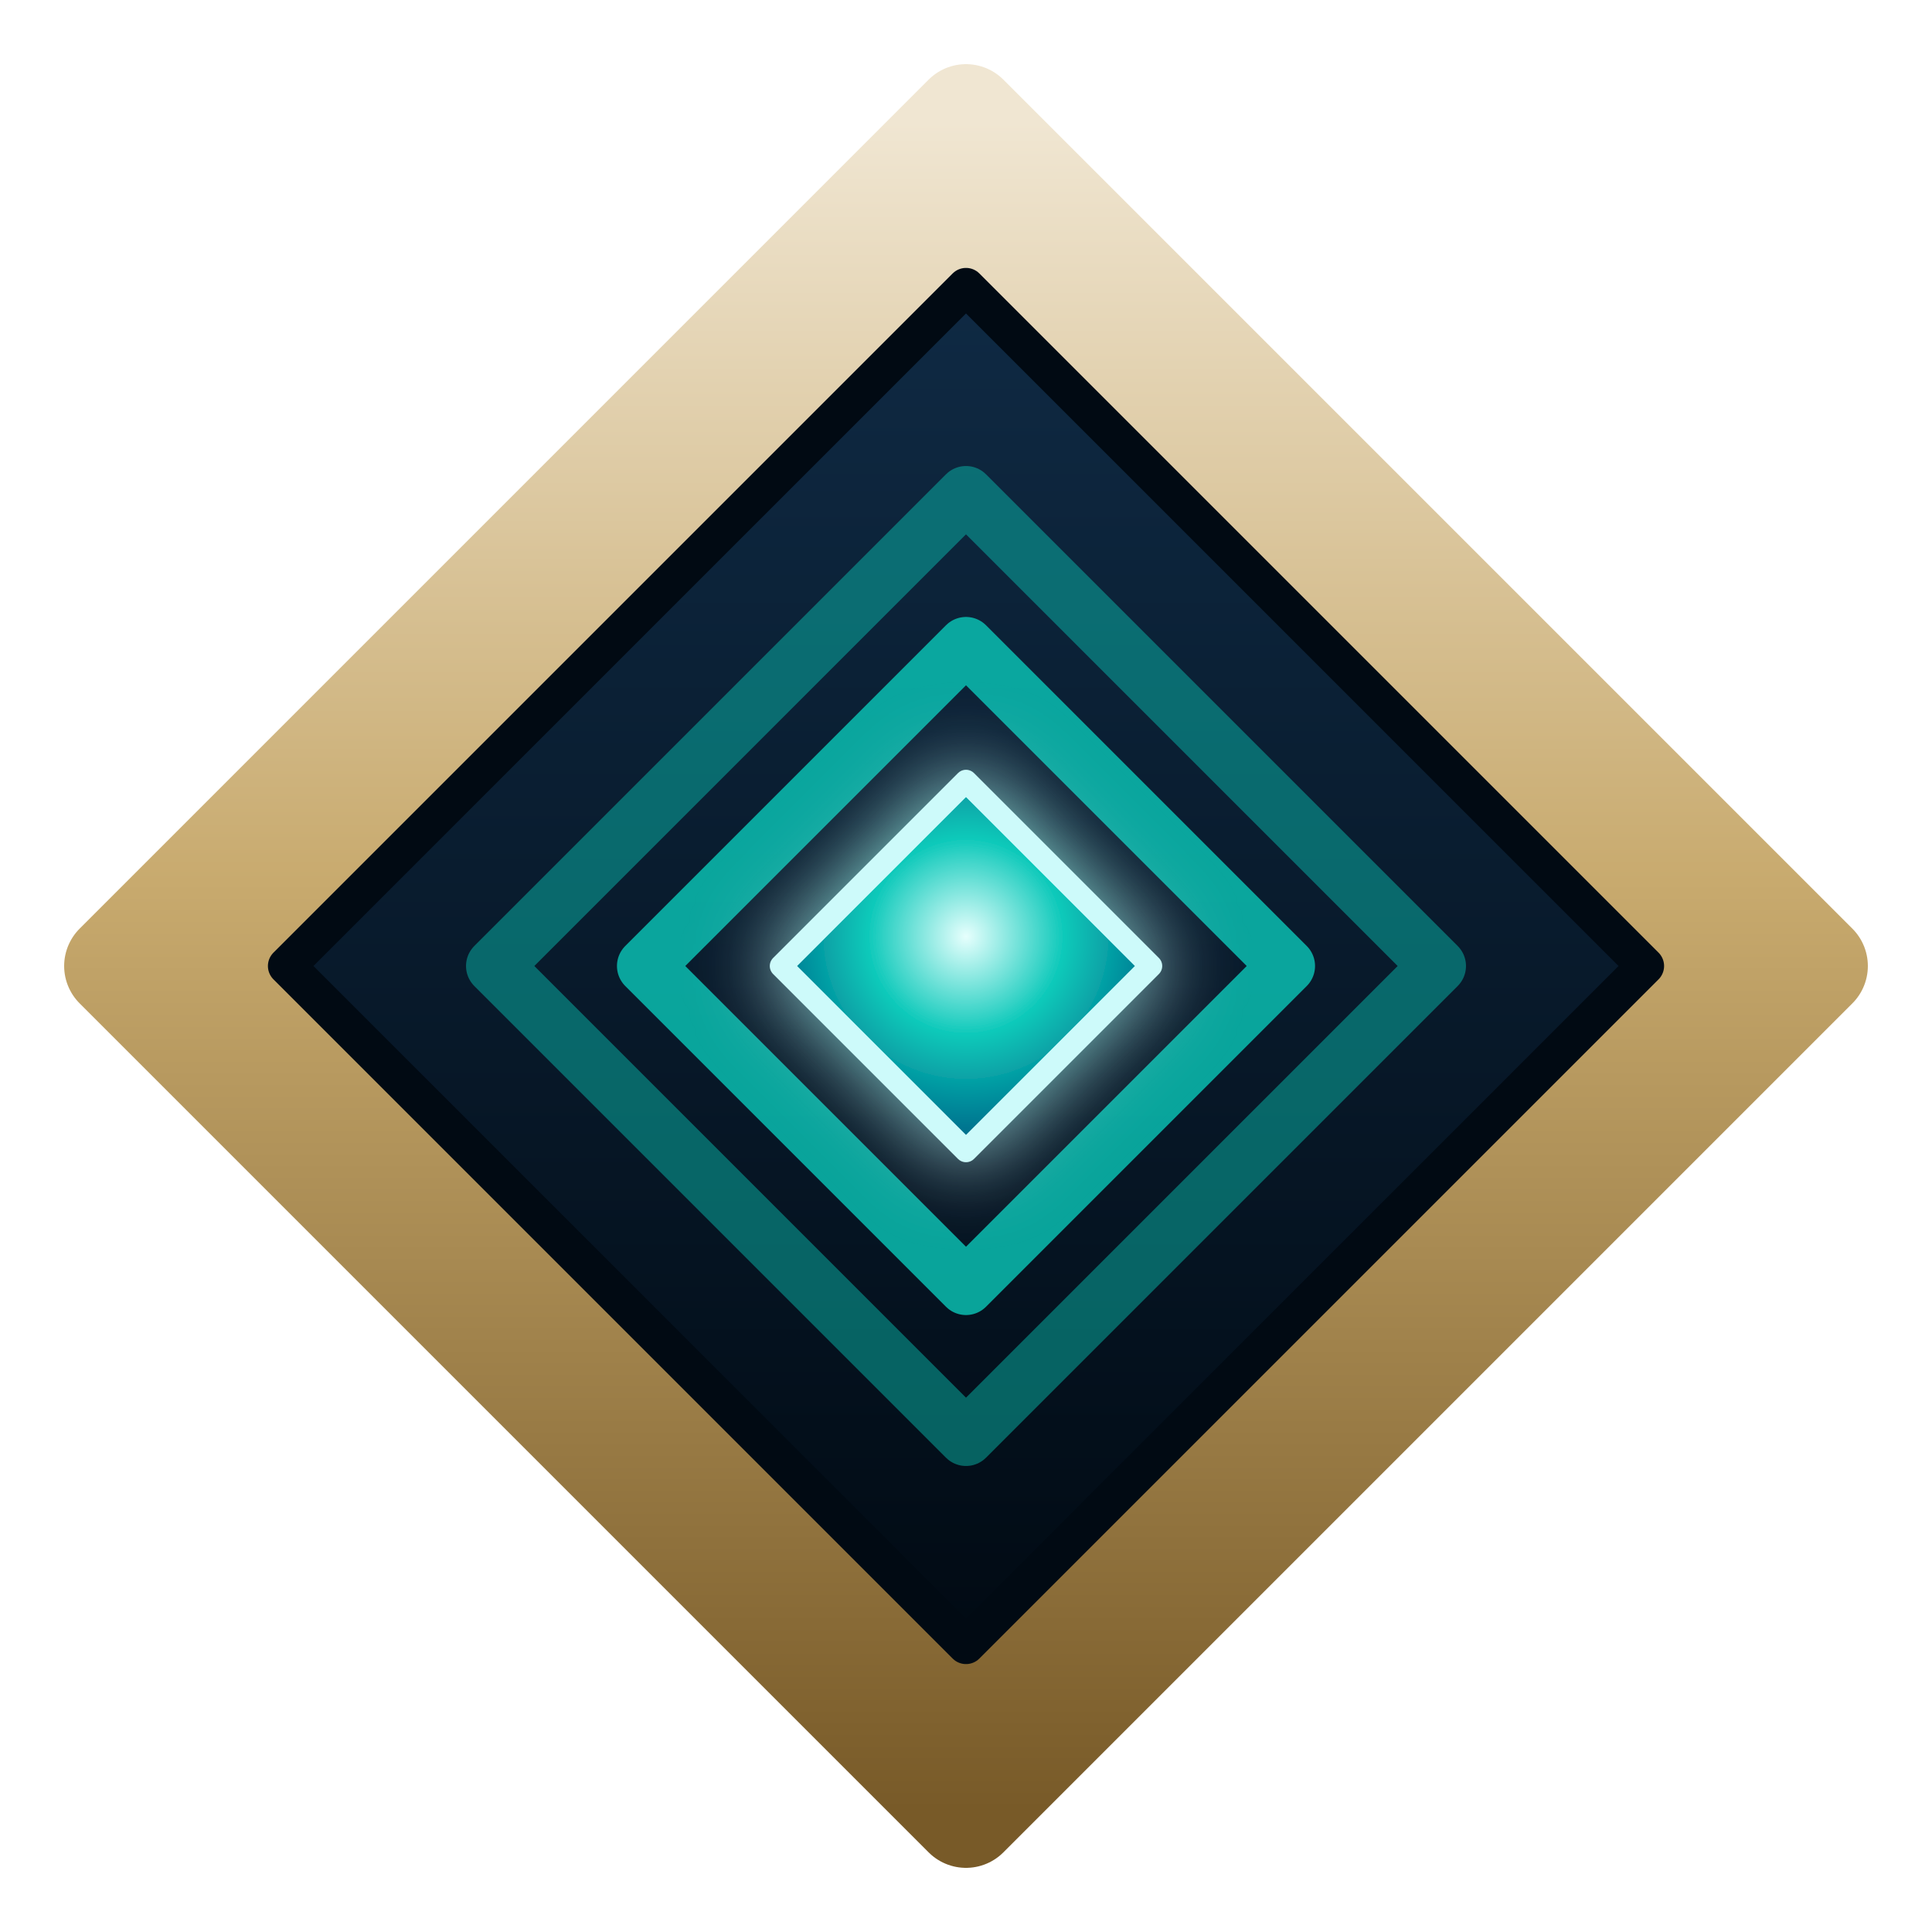
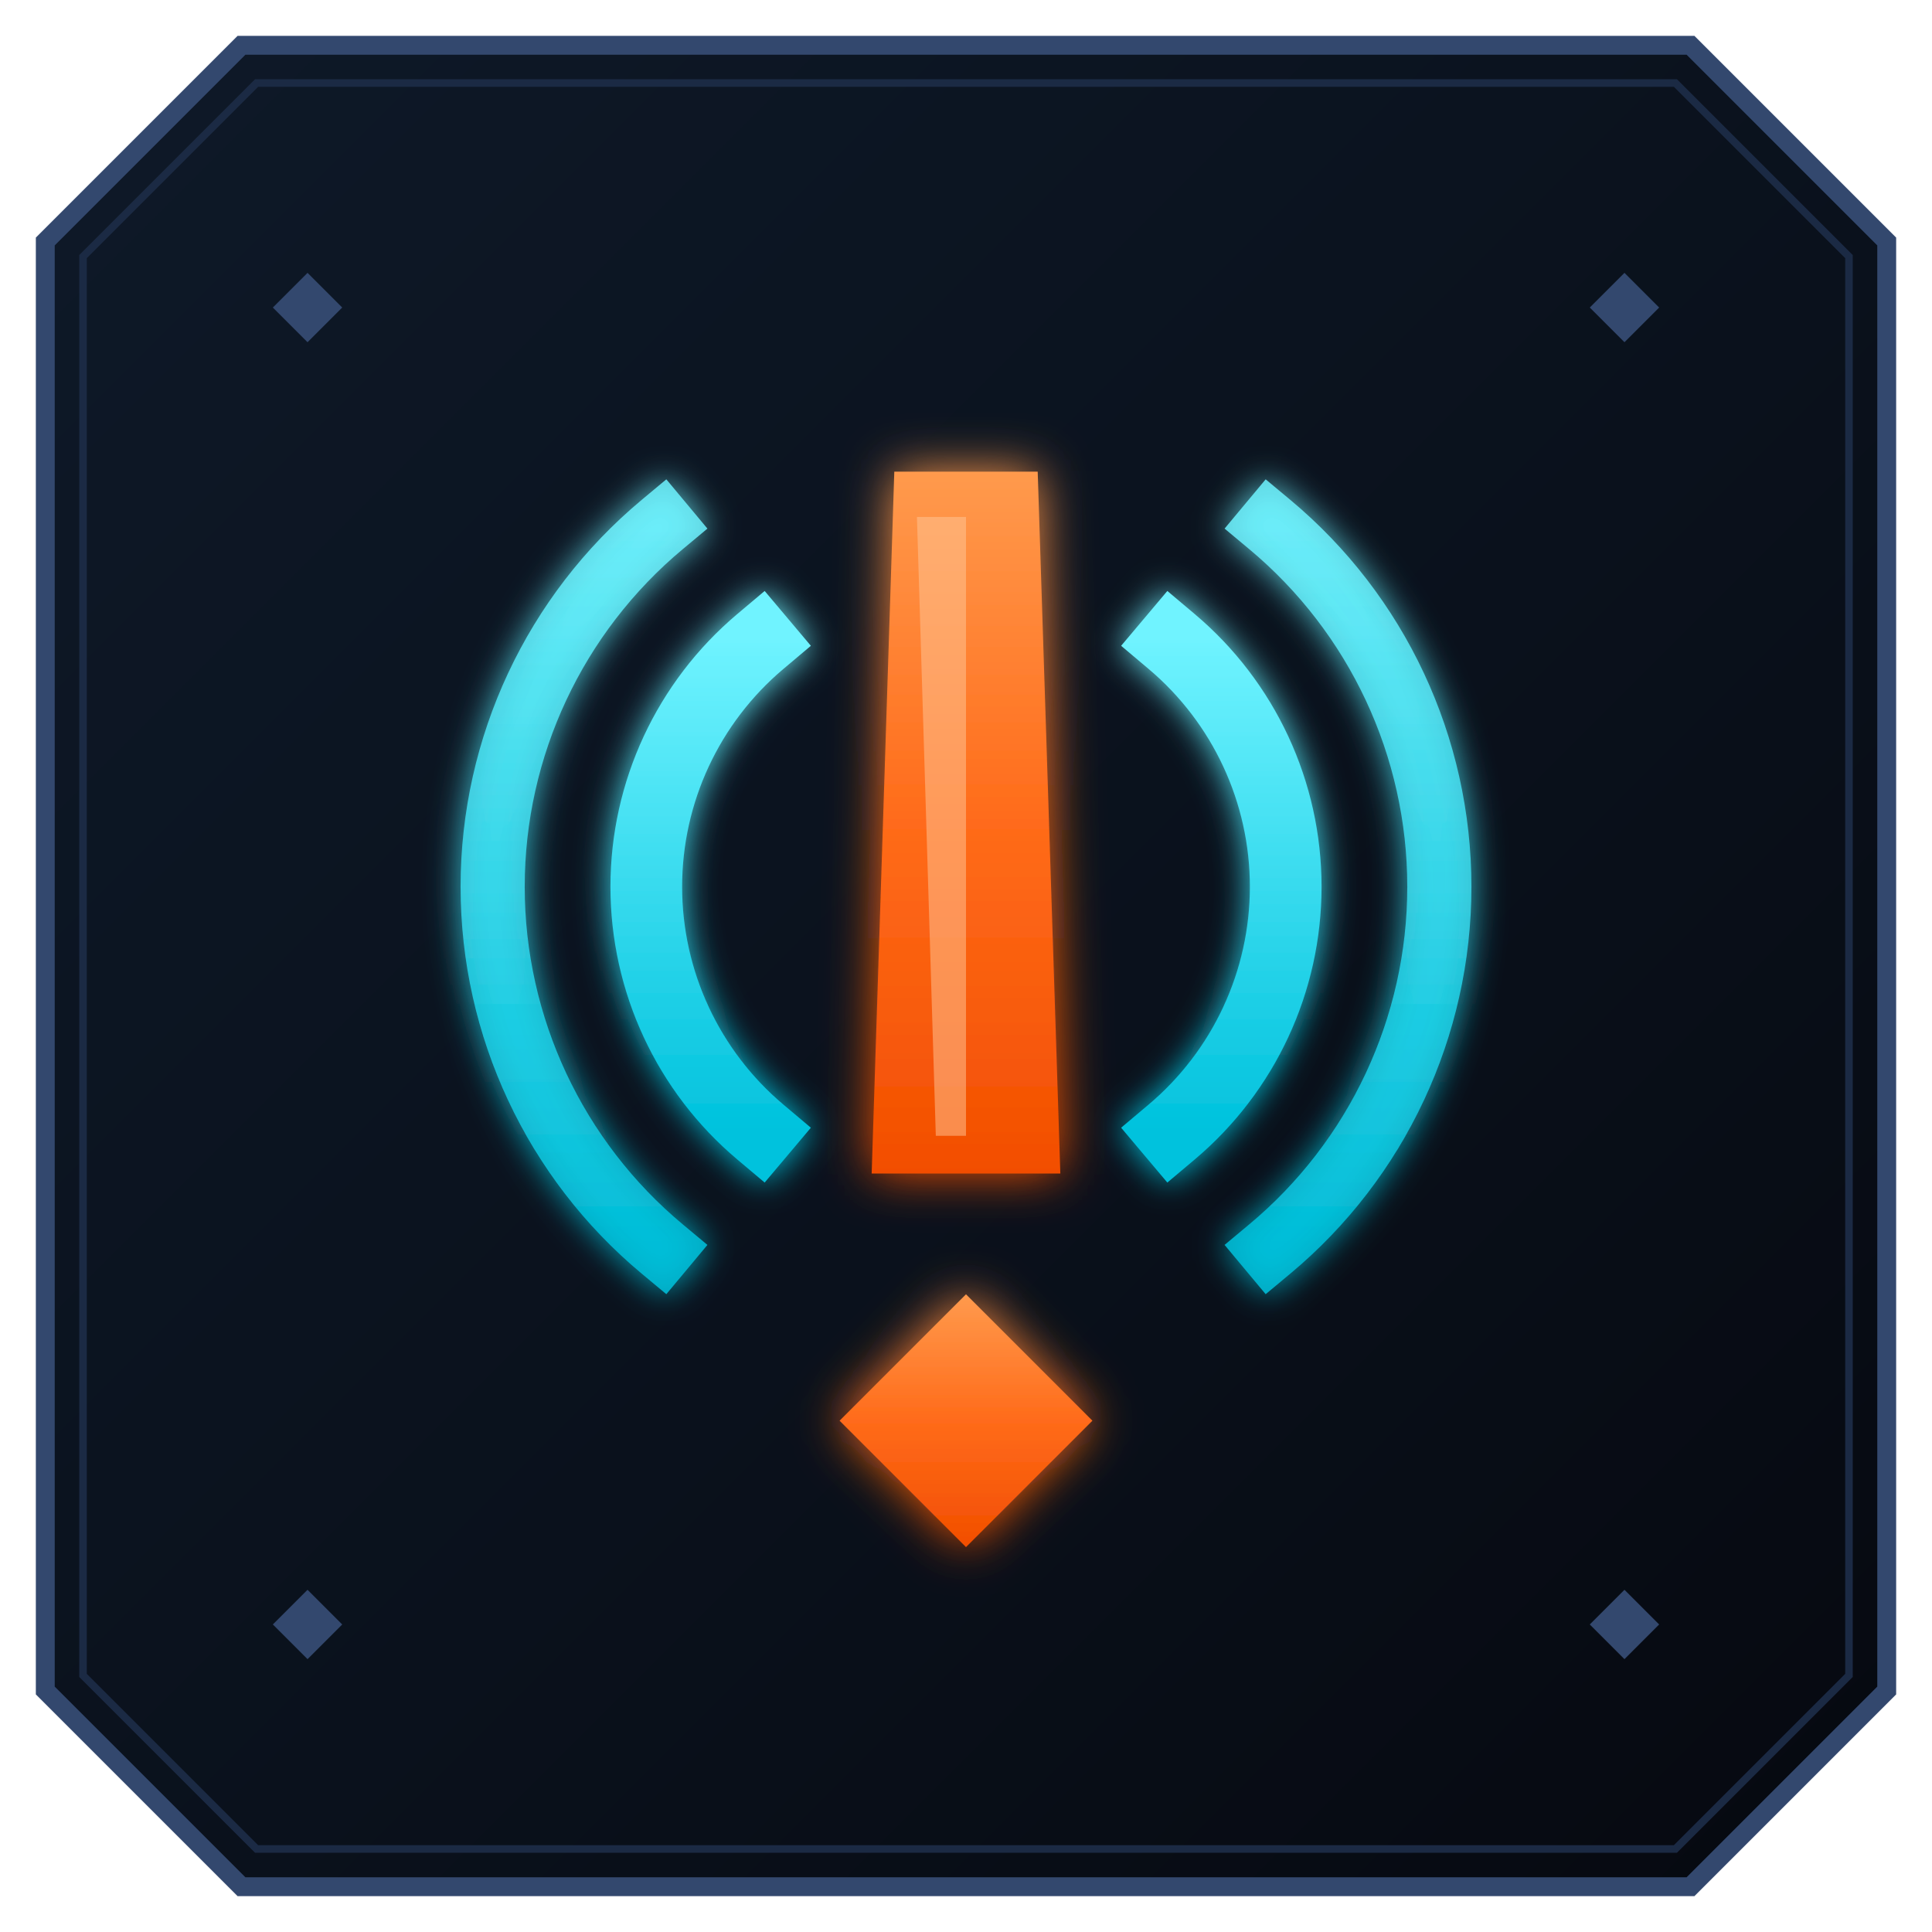
<svg xmlns="http://www.w3.org/2000/svg" viewBox="0 0 1024 1024" width="1024" height="1024">
  <defs>
-     <linearGradient id="gold" x1="0" y1="0" x2="0" y2="1">
-       <stop offset="0" stop-color="#f0e6d2" />
-       <stop offset="0.45" stop-color="#c8aa6e" />
-       <stop offset="1" stop-color="#785a28" />
+     <linearGradient id="bg" x1="0" y1="0" x2="1" y2="1">
+       <stop offset="0" stop-color="#0e1928" />
+       <stop offset="0.55" stop-color="#0a111c" />
+       <stop offset="1" stop-color="#060910" />
    </linearGradient>
-     <linearGradient id="navy" x1="0" y1="0" x2="0" y2="1">
-       <stop offset="0" stop-color="#0f2a44" />
-       <stop offset="1" stop-color="#010a13" />
+     <linearGradient id="org" x1="0" y1="0" x2="0" y2="1">
+       <stop offset="0" stop-color="#ff9a4d" />
+       <stop offset="0.5" stop-color="#ff6b1a" />
+       <stop offset="1" stop-color="#f24e00" />
    </linearGradient>
-     <radialGradient id="core" cx="0.5" cy="0.42" r="0.6">
-       <stop offset="0" stop-color="#e6fffd" />
-       <stop offset="0.45" stop-color="#0ac8b9" />
-       <stop offset="1" stop-color="#005a82" />
-     </radialGradient>
-     <filter id="glow" x="-50%" y="-50%" width="200%" height="200%">
-       <feGaussianBlur stdDeviation="22" result="blur" />
+     <linearGradient id="cyn" x1="0" y1="0" x2="0" y2="1">
+       <stop offset="0" stop-color="#6ff3ff" />
+       <stop offset="1" stop-color="#00c2dd" />
+     </linearGradient>
+     <filter id="orgGlow" x="-60%" y="-60%" width="220%" height="220%">
+       <feGaussianBlur stdDeviation="13" result="b" />
      <feMerge>
-         <feMergeNode in="blur" />
+         <feMergeNode in="b" />
+         <feMergeNode in="SourceGraphic" />
+       </feMerge>
+     </filter>
+     <filter id="cynGlow" x="-60%" y="-60%" width="220%" height="220%">
+       <feGaussianBlur stdDeviation="9" result="b" />
+       <feMerge>
+         <feMergeNode in="b" />
        <feMergeNode in="SourceGraphic" />
      </feMerge>
    </filter>
  </defs>
-   <polygon points="512,62 962,512 512,962 62,512" fill="url(#gold)" stroke="url(#gold)" stroke-width="56" stroke-linejoin="round" />
-   <polygon points="512,152 872,512 512,872 152,512" fill="url(#navy)" stroke="#010a13" stroke-width="20" stroke-linejoin="round" />
-   <polygon points="512,262 762,512 512,762 262,512" fill="none" stroke="#0ac8b9" stroke-opacity="0.45" stroke-width="30" stroke-linejoin="round" />
-   <polygon points="512,342 682,512 512,682 342,512" fill="none" stroke="#0ac8b9" stroke-opacity="0.8" stroke-width="30" stroke-linejoin="round" />
-   <polygon points="512,414 610,512 512,610 414,512" fill="url(#core)" stroke="#cdfafa" stroke-width="12" stroke-linejoin="round" filter="url(#glow)" />
+   <path d="M128 24 H896 L1000 128 V896 L896 1000 H128 L24 896 V128 Z" fill="url(#bg)" />
+   <path d="M128 24 H896 L1000 128 V896 L896 1000 H128 L24 896 V128 Z" fill="none" stroke="#33486e" stroke-width="10" />
+   <path d="M136 44 H888 L980 136 V888 L888 980 H136 L44 888 V136 Z" fill="none" stroke="#1b2a44" stroke-width="4" />
+   <g fill="#33486e">
+     <rect x="150" y="150" width="26" height="26" transform="rotate(45 163 163)" />
+     <rect x="848" y="150" width="26" height="26" transform="rotate(45 861 163)" />
+     <rect x="150" y="848" width="26" height="26" transform="rotate(45 163 861)" />
+     <rect x="848" y="848" width="26" height="26" transform="rotate(45 861 861)" />
+   </g>
+   <g filter="url(#orgGlow)">
+     <path d="M474 250 H550 L562 622 H462 Z" fill="url(#org)" />
+     <path d="M512 686 L579 753 L512 820 L445 753 Z" fill="url(#org)" />
+   </g>
+   <path d="M486 274 H512 V602 H496 Z" fill="#ffc79a" opacity="0.5" />
+   <g fill="none" stroke="url(#cyn)" stroke-linecap="square" filter="url(#cynGlow)">
+     <path d="M621 340 A170 170 0 0 1 621 600" stroke-width="38" />
+     <path d="M673 278 A250 250 0 0 1 673 662" stroke-width="34" opacity="0.85" />
+   </g>
+   <g fill="none" stroke="url(#cyn)" stroke-linecap="square" filter="url(#cynGlow)" transform="translate(1024 0) scale(-1 1)">
+     <path d="M621 340 A170 170 0 0 1 621 600" stroke-width="38" />
+     <path d="M673 278 A250 250 0 0 1 673 662" stroke-width="34" opacity="0.85" />
+   </g>
</svg>
